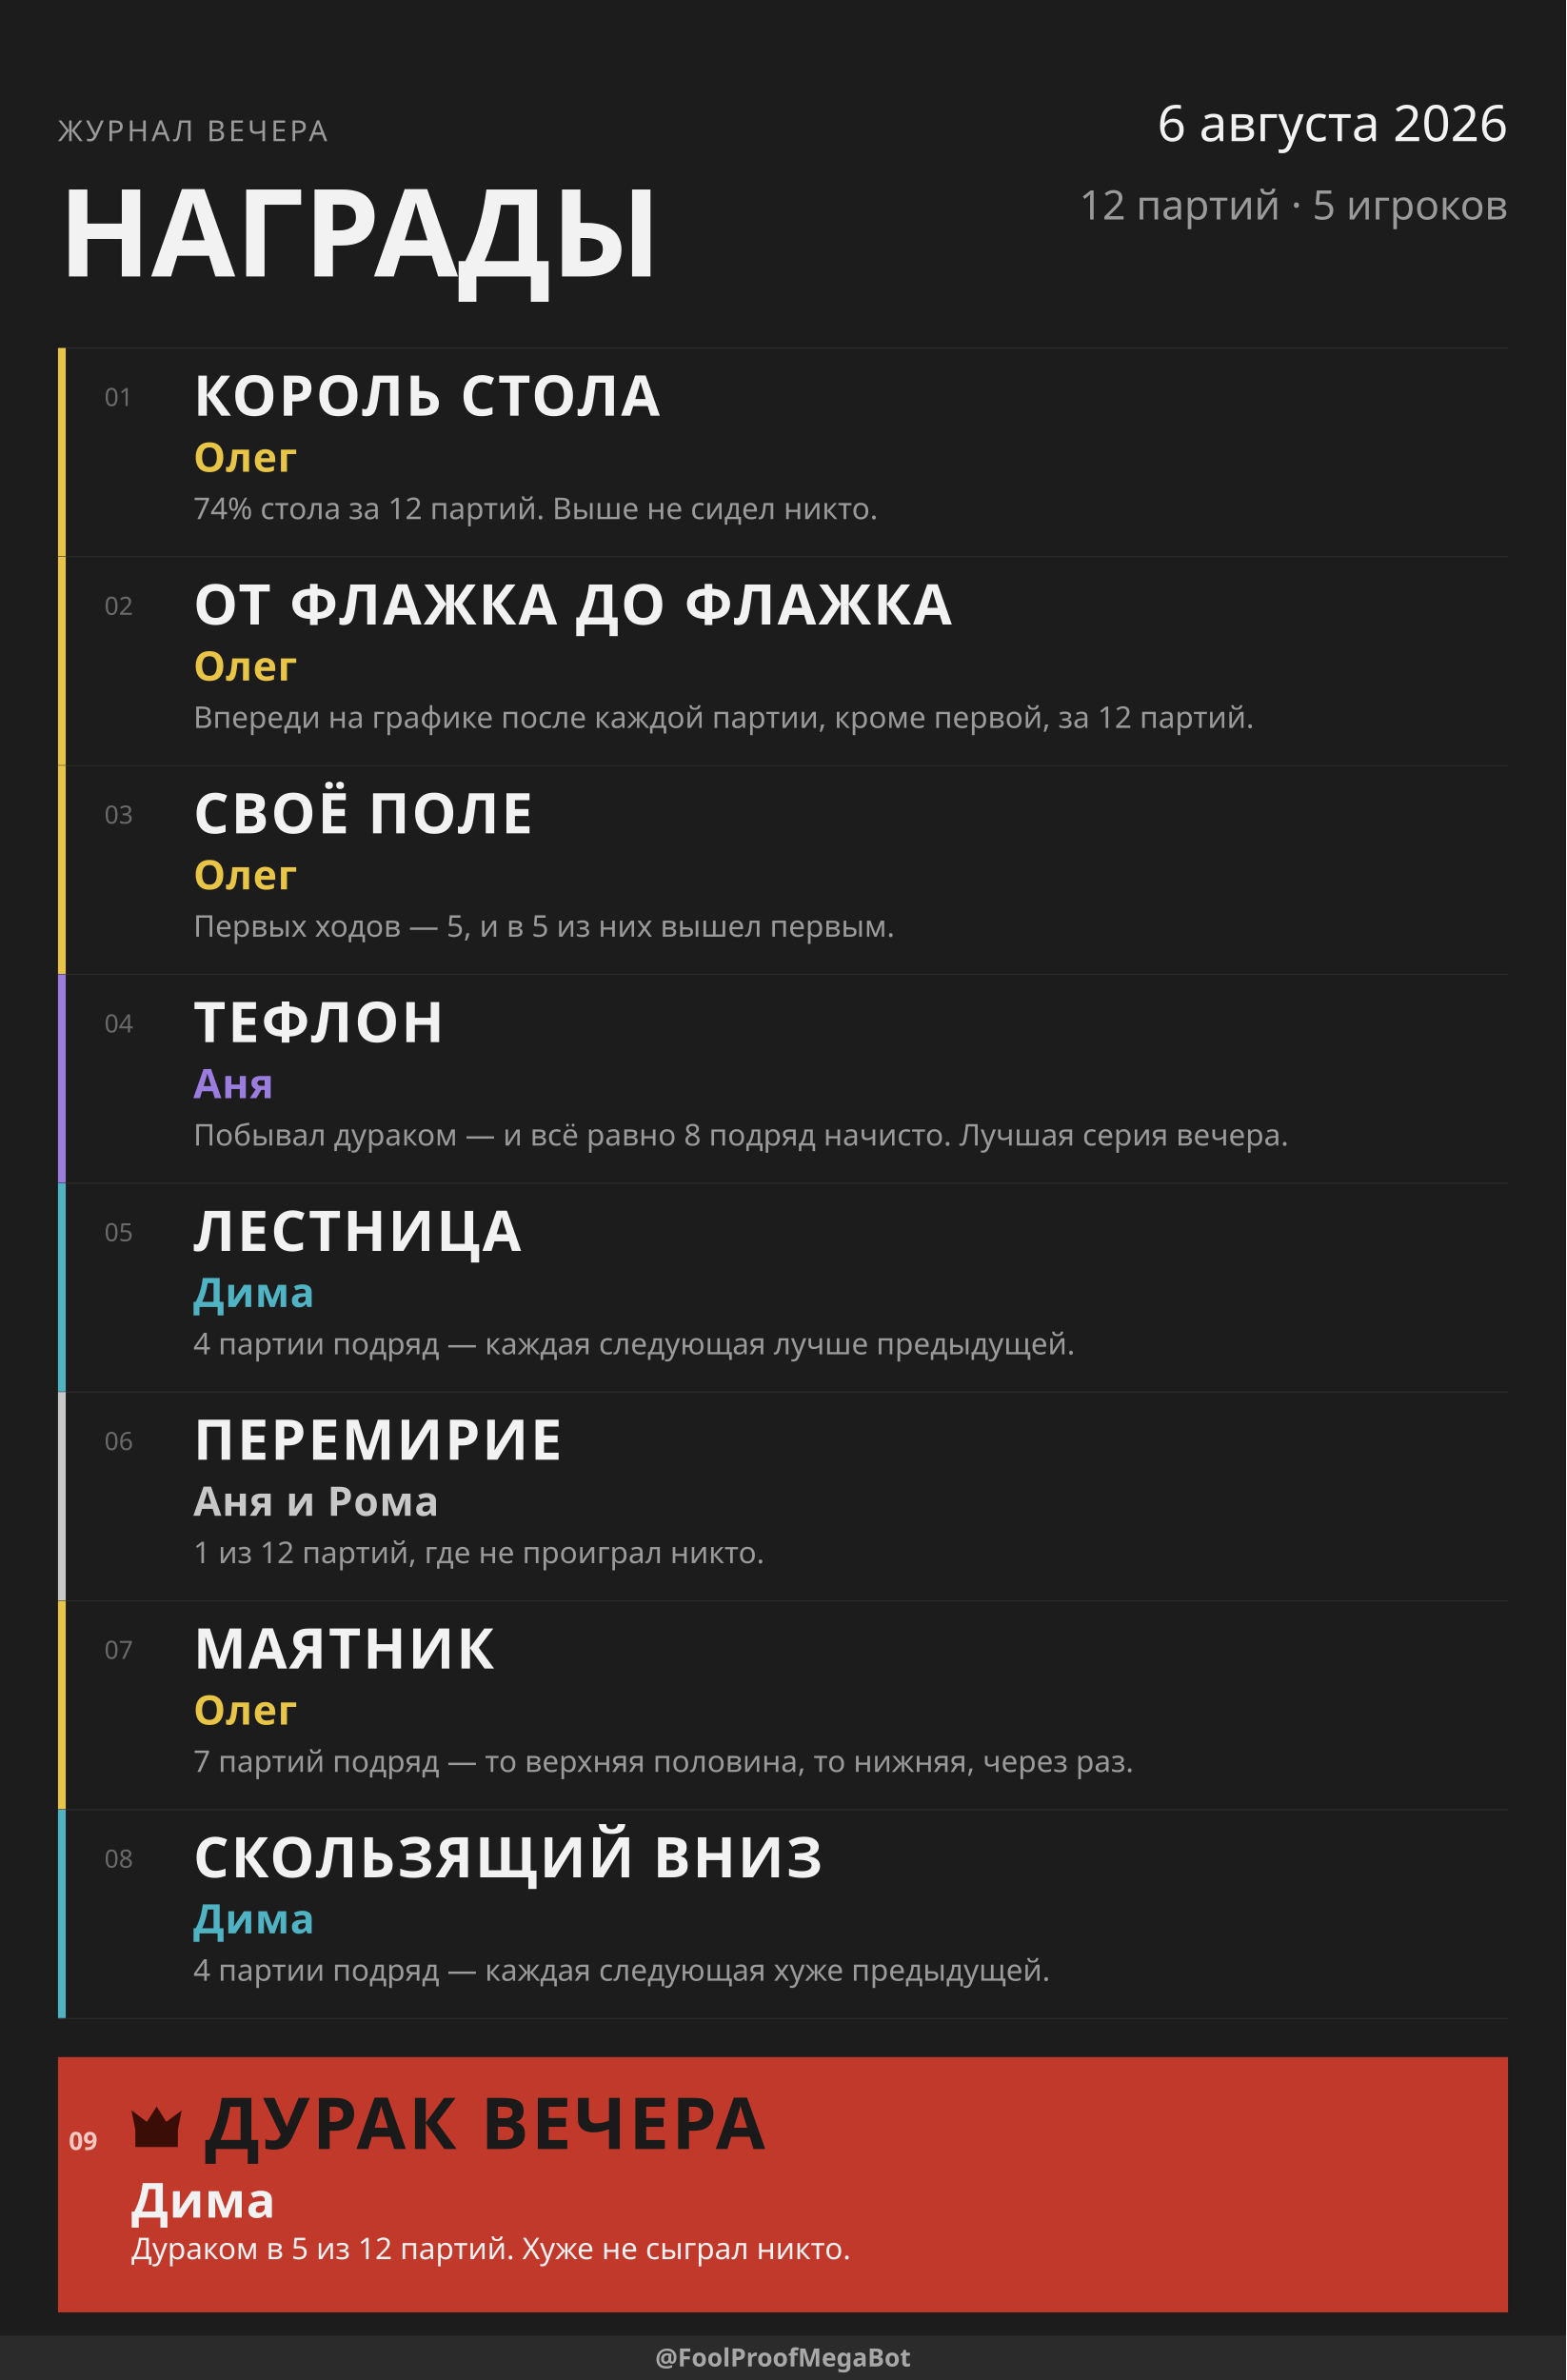
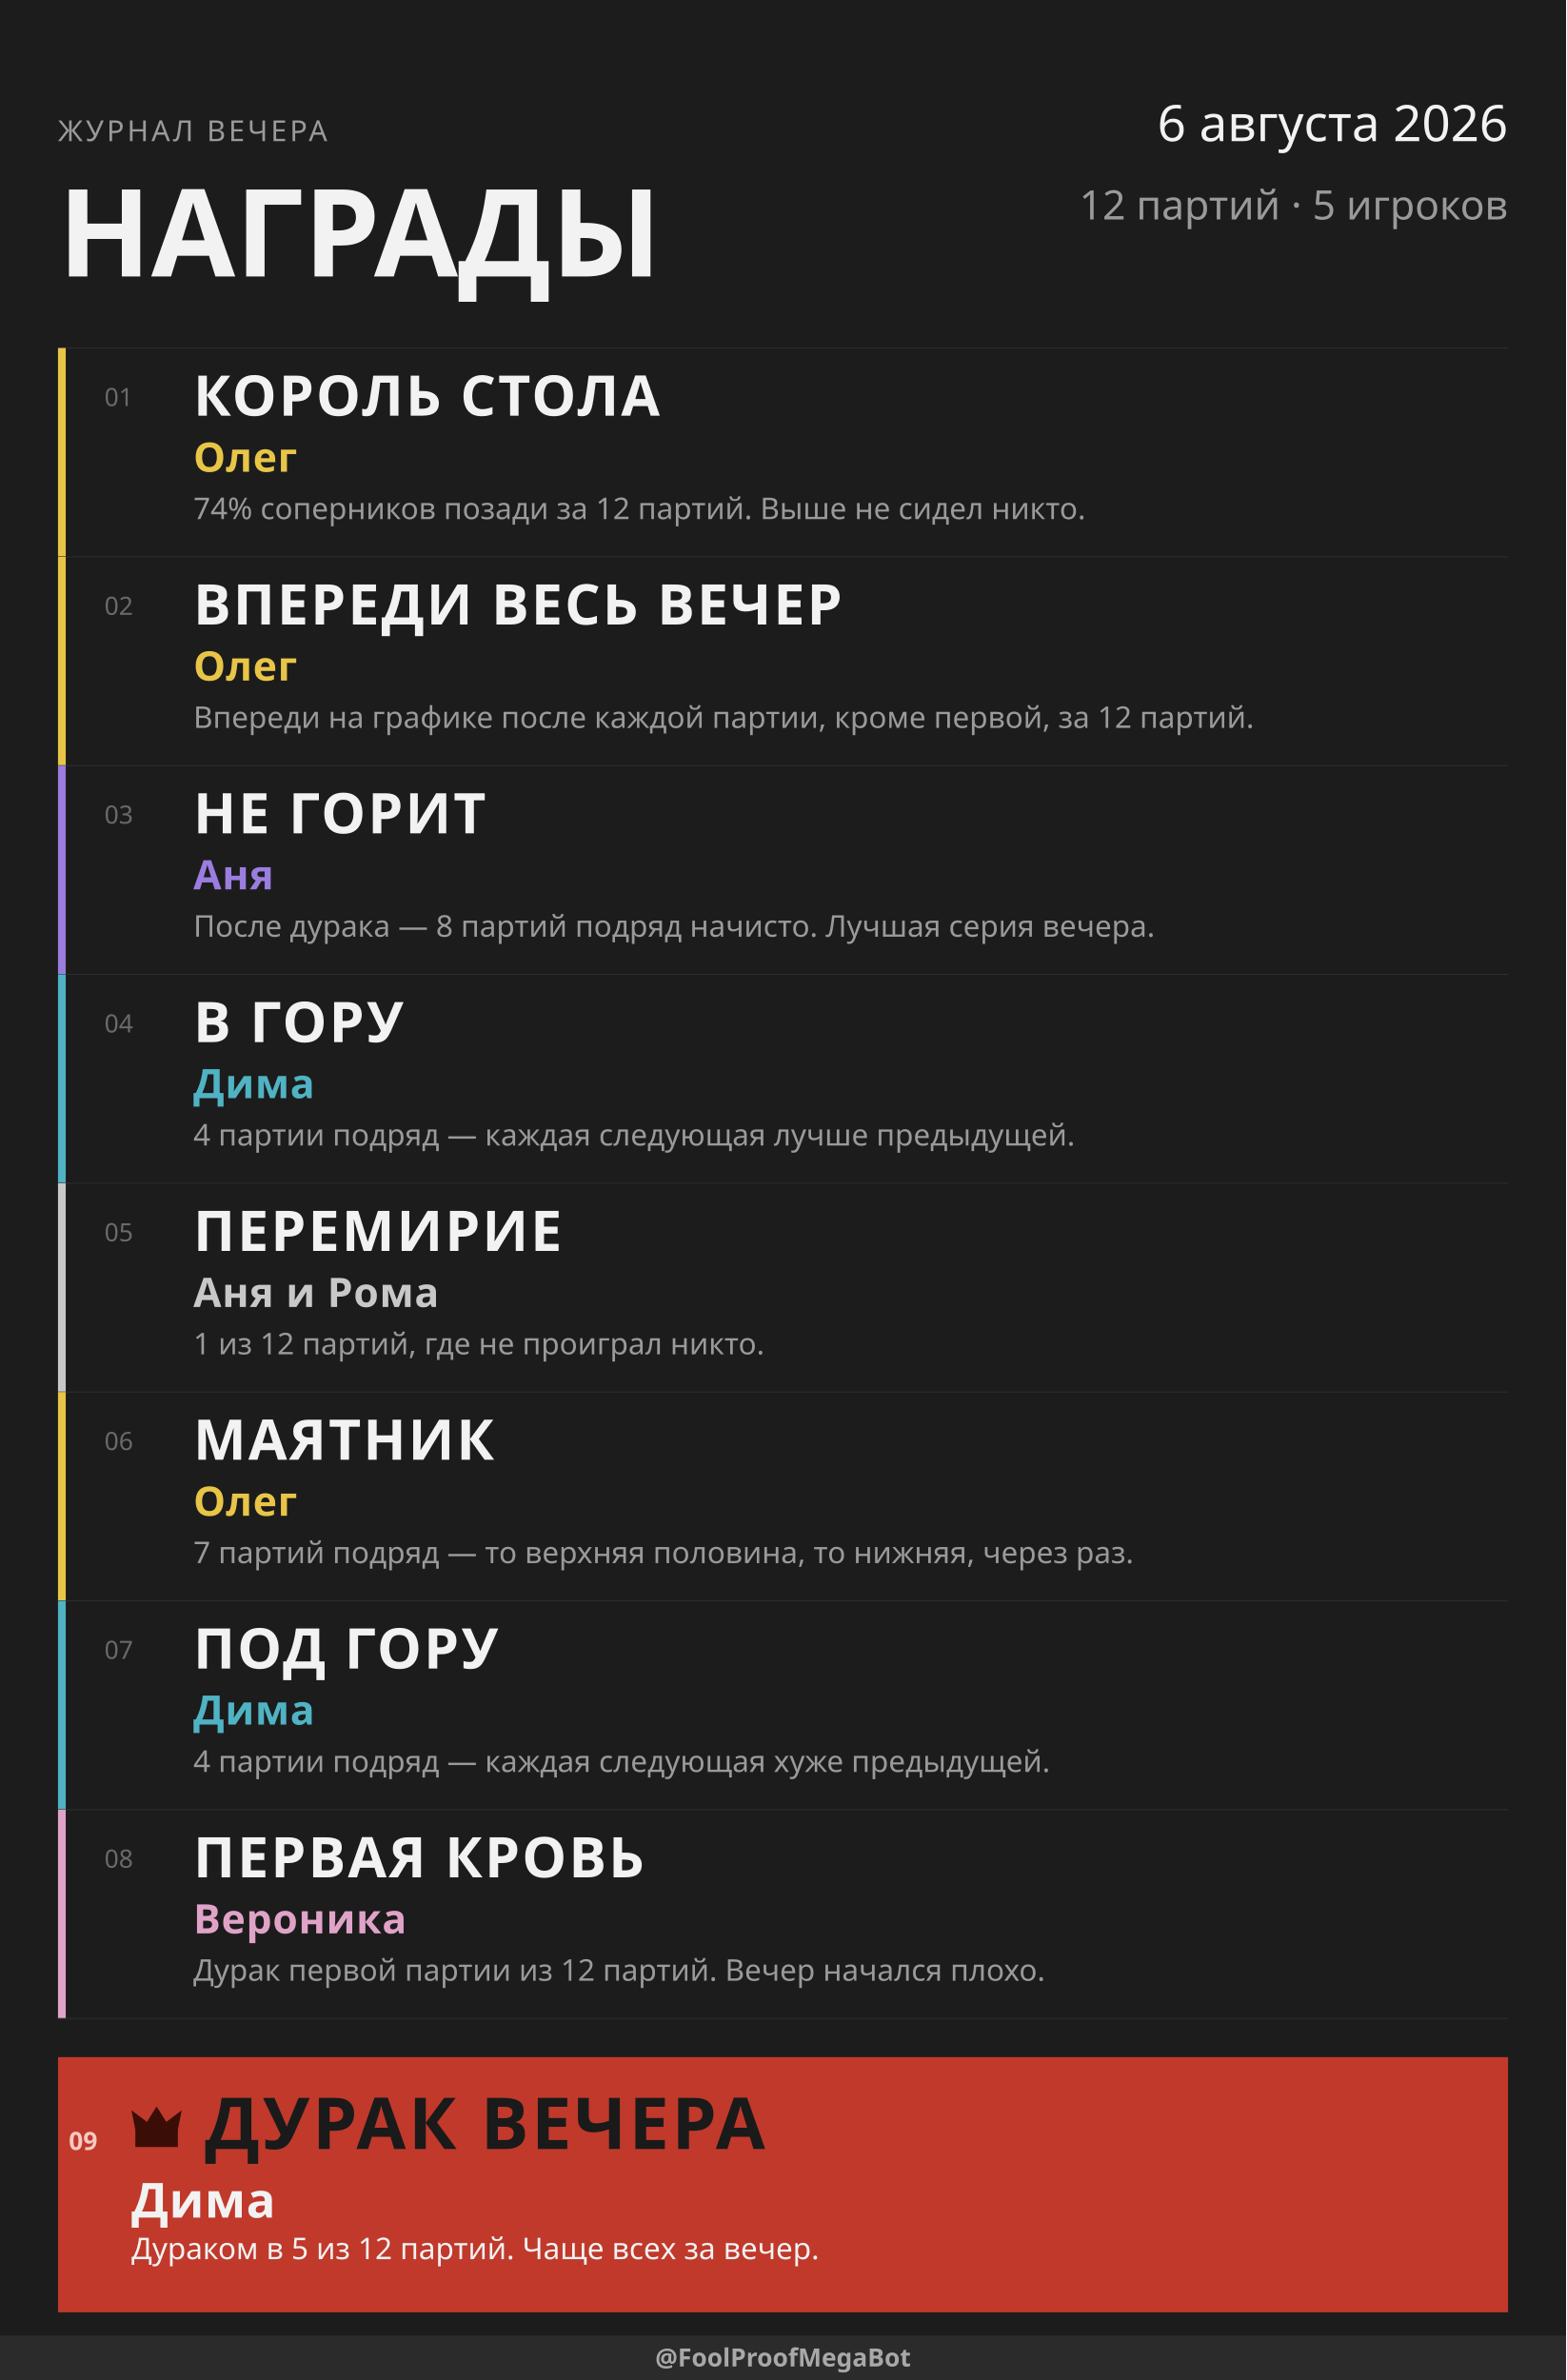
<svg xmlns="http://www.w3.org/2000/svg" width="1620" height="2462" viewBox="0 0 1620 2462">
  <rect x="0" y="0" width="1620" height="2462" fill="#1c1c1c" />
  <text x="60" y="146" fill="#9a9a9a" font-family="Noto Sans" font-size="30" letter-spacing="3">ЖУРНАЛ ВЕЧЕРА</text>
  <text x="60" y="286" fill="#f2f2f2" font-family="Noto Sans" font-weight="bold" font-size="126">НАГРАДЫ</text>
  <text x="1560" y="146" fill="#f2f2f2" font-family="Noto Sans" font-size="52" text-anchor="end">6 августа 2026</text>
  <text x="1560" y="227" fill="#9a9a9a" font-family="Noto Sans" font-size="42" text-anchor="end">12 партий · 5 игроков</text>
  <line x1="60" y1="360" x2="1560" y2="360" stroke="#2e2e2e" stroke-width="1" />
  <rect x="60" y="360" width="8" height="216" fill="#e8c547" />
  <text x="108" y="420" fill="#6a6a6a" font-family="Noto Sans" font-size="26">01</text>
  <text x="200" y="430" fill="#f2f2f2" font-family="Noto Sans" font-weight="bold" font-size="58" letter-spacing="2.2">КОРОЛЬ СТОЛА</text>
  <text x="200" y="488" fill="#e8c547" font-family="Noto Sans" font-weight="bold" font-size="42" letter-spacing="0.8">Олег</text>
-   <text x="200" y="537" fill="#9a9a9a" font-family="Noto Sans" font-size="31">74% стола за 12 партий. Выше не сидел никто.</text>
+   <text x="200" y="537" fill="#9a9a9a" font-family="Noto Sans" font-size="31">74% соперников позади за 12 партий. Выше не сидел никто.</text>
  <line x1="60" y1="576" x2="1560" y2="576" stroke="#2e2e2e" stroke-width="1" />
  <rect x="60" y="576" width="8" height="216" fill="#e8c547" />
  <text x="108" y="636" fill="#6a6a6a" font-family="Noto Sans" font-size="26">02</text>
-   <text x="200" y="646" fill="#f2f2f2" font-family="Noto Sans" font-weight="bold" font-size="58" letter-spacing="2.2">ОТ ФЛАЖКА ДО ФЛАЖКА</text>
+   <text x="200" y="646" fill="#f2f2f2" font-family="Noto Sans" font-weight="bold" font-size="58" letter-spacing="2.2">ВПЕРЕДИ ВЕСЬ ВЕЧЕР</text>
  <text x="200" y="704" fill="#e8c547" font-family="Noto Sans" font-weight="bold" font-size="42" letter-spacing="0.8">Олег</text>
  <text x="200" y="753" fill="#9a9a9a" font-family="Noto Sans" font-size="31">Впереди на графике после каждой партии, кроме первой, за 12 партий.</text>
  <line x1="60" y1="792" x2="1560" y2="792" stroke="#2e2e2e" stroke-width="1" />
-   <rect x="60" y="792" width="8" height="216" fill="#e8c547" />
+   <rect x="60" y="792" width="8" height="216" fill="#9b7de0" />
  <text x="108" y="852" fill="#6a6a6a" font-family="Noto Sans" font-size="26">03</text>
-   <text x="200" y="862" fill="#f2f2f2" font-family="Noto Sans" font-weight="bold" font-size="58" letter-spacing="2.2">СВОЁ ПОЛЕ</text>
-   <text x="200" y="920" fill="#e8c547" font-family="Noto Sans" font-weight="bold" font-size="42" letter-spacing="0.8">Олег</text>
-   <text x="200" y="969" fill="#9a9a9a" font-family="Noto Sans" font-size="31">Первых ходов — 5, и в 5 из них вышел первым.</text>
+   <text x="200" y="862" fill="#f2f2f2" font-family="Noto Sans" font-weight="bold" font-size="58" letter-spacing="2.2">НЕ ГОРИТ</text>
+   <text x="200" y="920" fill="#9b7de0" font-family="Noto Sans" font-weight="bold" font-size="42" letter-spacing="0.8">Аня</text>
+   <text x="200" y="969" fill="#9a9a9a" font-family="Noto Sans" font-size="31">После дурака — 8 партий подряд начисто. Лучшая серия вечера.</text>
  <line x1="60" y1="1008" x2="1560" y2="1008" stroke="#2e2e2e" stroke-width="1" />
-   <rect x="60" y="1008" width="8" height="216" fill="#9b7de0" />
+   <rect x="60" y="1008" width="8" height="216" fill="#4fb3c4" />
  <text x="108" y="1068" fill="#6a6a6a" font-family="Noto Sans" font-size="26">04</text>
-   <text x="200" y="1078" fill="#f2f2f2" font-family="Noto Sans" font-weight="bold" font-size="58" letter-spacing="2.2">ТЕФЛОН</text>
-   <text x="200" y="1136" fill="#9b7de0" font-family="Noto Sans" font-weight="bold" font-size="42" letter-spacing="0.8">Аня</text>
-   <text x="200" y="1185" fill="#9a9a9a" font-family="Noto Sans" font-size="31">Побывал дураком — и всё равно 8 подряд начисто. Лучшая серия вечера.</text>
+   <text x="200" y="1078" fill="#f2f2f2" font-family="Noto Sans" font-weight="bold" font-size="58" letter-spacing="2.2">В ГОРУ</text>
+   <text x="200" y="1136" fill="#4fb3c4" font-family="Noto Sans" font-weight="bold" font-size="42" letter-spacing="0.8">Дима</text>
+   <text x="200" y="1185" fill="#9a9a9a" font-family="Noto Sans" font-size="31">4 партии подряд — каждая следующая лучше предыдущей.</text>
  <line x1="60" y1="1224" x2="1560" y2="1224" stroke="#2e2e2e" stroke-width="1" />
-   <rect x="60" y="1224" width="8" height="216" fill="#4fb3c4" />
+   <rect x="60" y="1224" width="8" height="216" fill="#c8c8c8" />
  <text x="108" y="1284" fill="#6a6a6a" font-family="Noto Sans" font-size="26">05</text>
-   <text x="200" y="1294" fill="#f2f2f2" font-family="Noto Sans" font-weight="bold" font-size="58" letter-spacing="2.2">ЛЕСТНИЦА</text>
-   <text x="200" y="1352" fill="#4fb3c4" font-family="Noto Sans" font-weight="bold" font-size="42" letter-spacing="0.8">Дима</text>
-   <text x="200" y="1401" fill="#9a9a9a" font-family="Noto Sans" font-size="31">4 партии подряд — каждая следующая лучше предыдущей.</text>
+   <text x="200" y="1294" fill="#f2f2f2" font-family="Noto Sans" font-weight="bold" font-size="58" letter-spacing="2.2">ПЕРЕМИРИЕ</text>
+   <text x="200" y="1352" fill="#c8c8c8" font-family="Noto Sans" font-weight="bold" font-size="42" letter-spacing="0.8">Аня и Рома</text>
+   <text x="200" y="1401" fill="#9a9a9a" font-family="Noto Sans" font-size="31">1 из 12 партий, где не проиграл никто.</text>
  <line x1="60" y1="1440" x2="1560" y2="1440" stroke="#2e2e2e" stroke-width="1" />
-   <rect x="60" y="1440" width="8" height="216" fill="#c8c8c8" />
+   <rect x="60" y="1440" width="8" height="216" fill="#e8c547" />
  <text x="108" y="1500" fill="#6a6a6a" font-family="Noto Sans" font-size="26">06</text>
-   <text x="200" y="1510" fill="#f2f2f2" font-family="Noto Sans" font-weight="bold" font-size="58" letter-spacing="2.2">ПЕРЕМИРИЕ</text>
-   <text x="200" y="1568" fill="#c8c8c8" font-family="Noto Sans" font-weight="bold" font-size="42" letter-spacing="0.8">Аня и Рома</text>
-   <text x="200" y="1617" fill="#9a9a9a" font-family="Noto Sans" font-size="31">1 из 12 партий, где не проиграл никто.</text>
+   <text x="200" y="1510" fill="#f2f2f2" font-family="Noto Sans" font-weight="bold" font-size="58" letter-spacing="2.2">МАЯТНИК</text>
+   <text x="200" y="1568" fill="#e8c547" font-family="Noto Sans" font-weight="bold" font-size="42" letter-spacing="0.8">Олег</text>
+   <text x="200" y="1617" fill="#9a9a9a" font-family="Noto Sans" font-size="31">7 партий подряд — то верхняя половина, то нижняя, через раз.</text>
  <line x1="60" y1="1656" x2="1560" y2="1656" stroke="#2e2e2e" stroke-width="1" />
-   <rect x="60" y="1656" width="8" height="216" fill="#e8c547" />
+   <rect x="60" y="1656" width="8" height="216" fill="#4fb3c4" />
  <text x="108" y="1716" fill="#6a6a6a" font-family="Noto Sans" font-size="26">07</text>
-   <text x="200" y="1726" fill="#f2f2f2" font-family="Noto Sans" font-weight="bold" font-size="58" letter-spacing="2.2">МАЯТНИК</text>
-   <text x="200" y="1784" fill="#e8c547" font-family="Noto Sans" font-weight="bold" font-size="42" letter-spacing="0.8">Олег</text>
-   <text x="200" y="1833" fill="#9a9a9a" font-family="Noto Sans" font-size="31">7 партий подряд — то верхняя половина, то нижняя, через раз.</text>
+   <text x="200" y="1726" fill="#f2f2f2" font-family="Noto Sans" font-weight="bold" font-size="58" letter-spacing="2.2">ПОД ГОРУ</text>
+   <text x="200" y="1784" fill="#4fb3c4" font-family="Noto Sans" font-weight="bold" font-size="42" letter-spacing="0.8">Дима</text>
+   <text x="200" y="1833" fill="#9a9a9a" font-family="Noto Sans" font-size="31">4 партии подряд — каждая следующая хуже предыдущей.</text>
  <line x1="60" y1="1872" x2="1560" y2="1872" stroke="#2e2e2e" stroke-width="1" />
-   <rect x="60" y="1872" width="8" height="216" fill="#4fb3c4" />
+   <rect x="60" y="1872" width="8" height="216" fill="#e0a3c8" />
  <text x="108" y="1932" fill="#6a6a6a" font-family="Noto Sans" font-size="26">08</text>
-   <text x="200" y="1942" fill="#f2f2f2" font-family="Noto Sans" font-weight="bold" font-size="58" letter-spacing="2.2">СКОЛЬЗЯЩИЙ ВНИЗ</text>
-   <text x="200" y="2000" fill="#4fb3c4" font-family="Noto Sans" font-weight="bold" font-size="42" letter-spacing="0.8">Дима</text>
-   <text x="200" y="2049" fill="#9a9a9a" font-family="Noto Sans" font-size="31">4 партии подряд — каждая следующая хуже предыдущей.</text>
+   <text x="200" y="1942" fill="#f2f2f2" font-family="Noto Sans" font-weight="bold" font-size="58" letter-spacing="2.2">ПЕРВАЯ КРОВЬ</text>
+   <text x="200" y="2000" fill="#e0a3c8" font-family="Noto Sans" font-weight="bold" font-size="42" letter-spacing="0.8">Вероника</text>
+   <text x="200" y="2049" fill="#9a9a9a" font-family="Noto Sans" font-size="31">Дурак первой партии из 12 партий. Вечер начался плохо.</text>
  <line x1="60" y1="2088" x2="1560" y2="2088" stroke="#2e2e2e" stroke-width="1" />
  <rect x="60" y="2128" width="1500" height="264" fill="#c0392b" />
  <text x="86" y="2224" fill="#f7c9c2" font-family="Noto Sans" font-weight="bold" font-size="26" text-anchor="middle">09</text>
  <path d="M2 21 L2 12 L0 2 L8 8 L13 0 L18 8 L26 2 L24 12 L24 21 Z" fill="#3a0e07" transform="translate(136 2179) scale(2)" />
  <text x="212" y="2223" fill="#1a1a1a" font-family="Noto Sans" font-weight="bold" font-size="74" letter-spacing="2.8">ДУРАК ВЕЧЕРА</text>
  <text x="136" y="2294" fill="#f2f2f2" font-family="Noto Sans" font-weight="bold" font-size="50" letter-spacing="0.8">Дима</text>
-   <text x="136" y="2337" fill="#f2f2f2" font-family="Noto Sans" font-size="31">Дураком в 5 из 12 партий. Хуже не сыграл никто.</text>
+   <text x="136" y="2337" fill="#f2f2f2" font-family="Noto Sans" font-size="31">Дураком в 5 из 12 партий. Чаще всех за вечер.</text>
  <rect x="0" y="2416" width="1620" height="46" fill="#2b2b2b" />
  <text x="810" y="2448" fill="#a8a8a8" font-family="Noto Sans" font-weight="bold" font-size="26" text-anchor="middle">@FoolProofMegaBot</text>
</svg>
